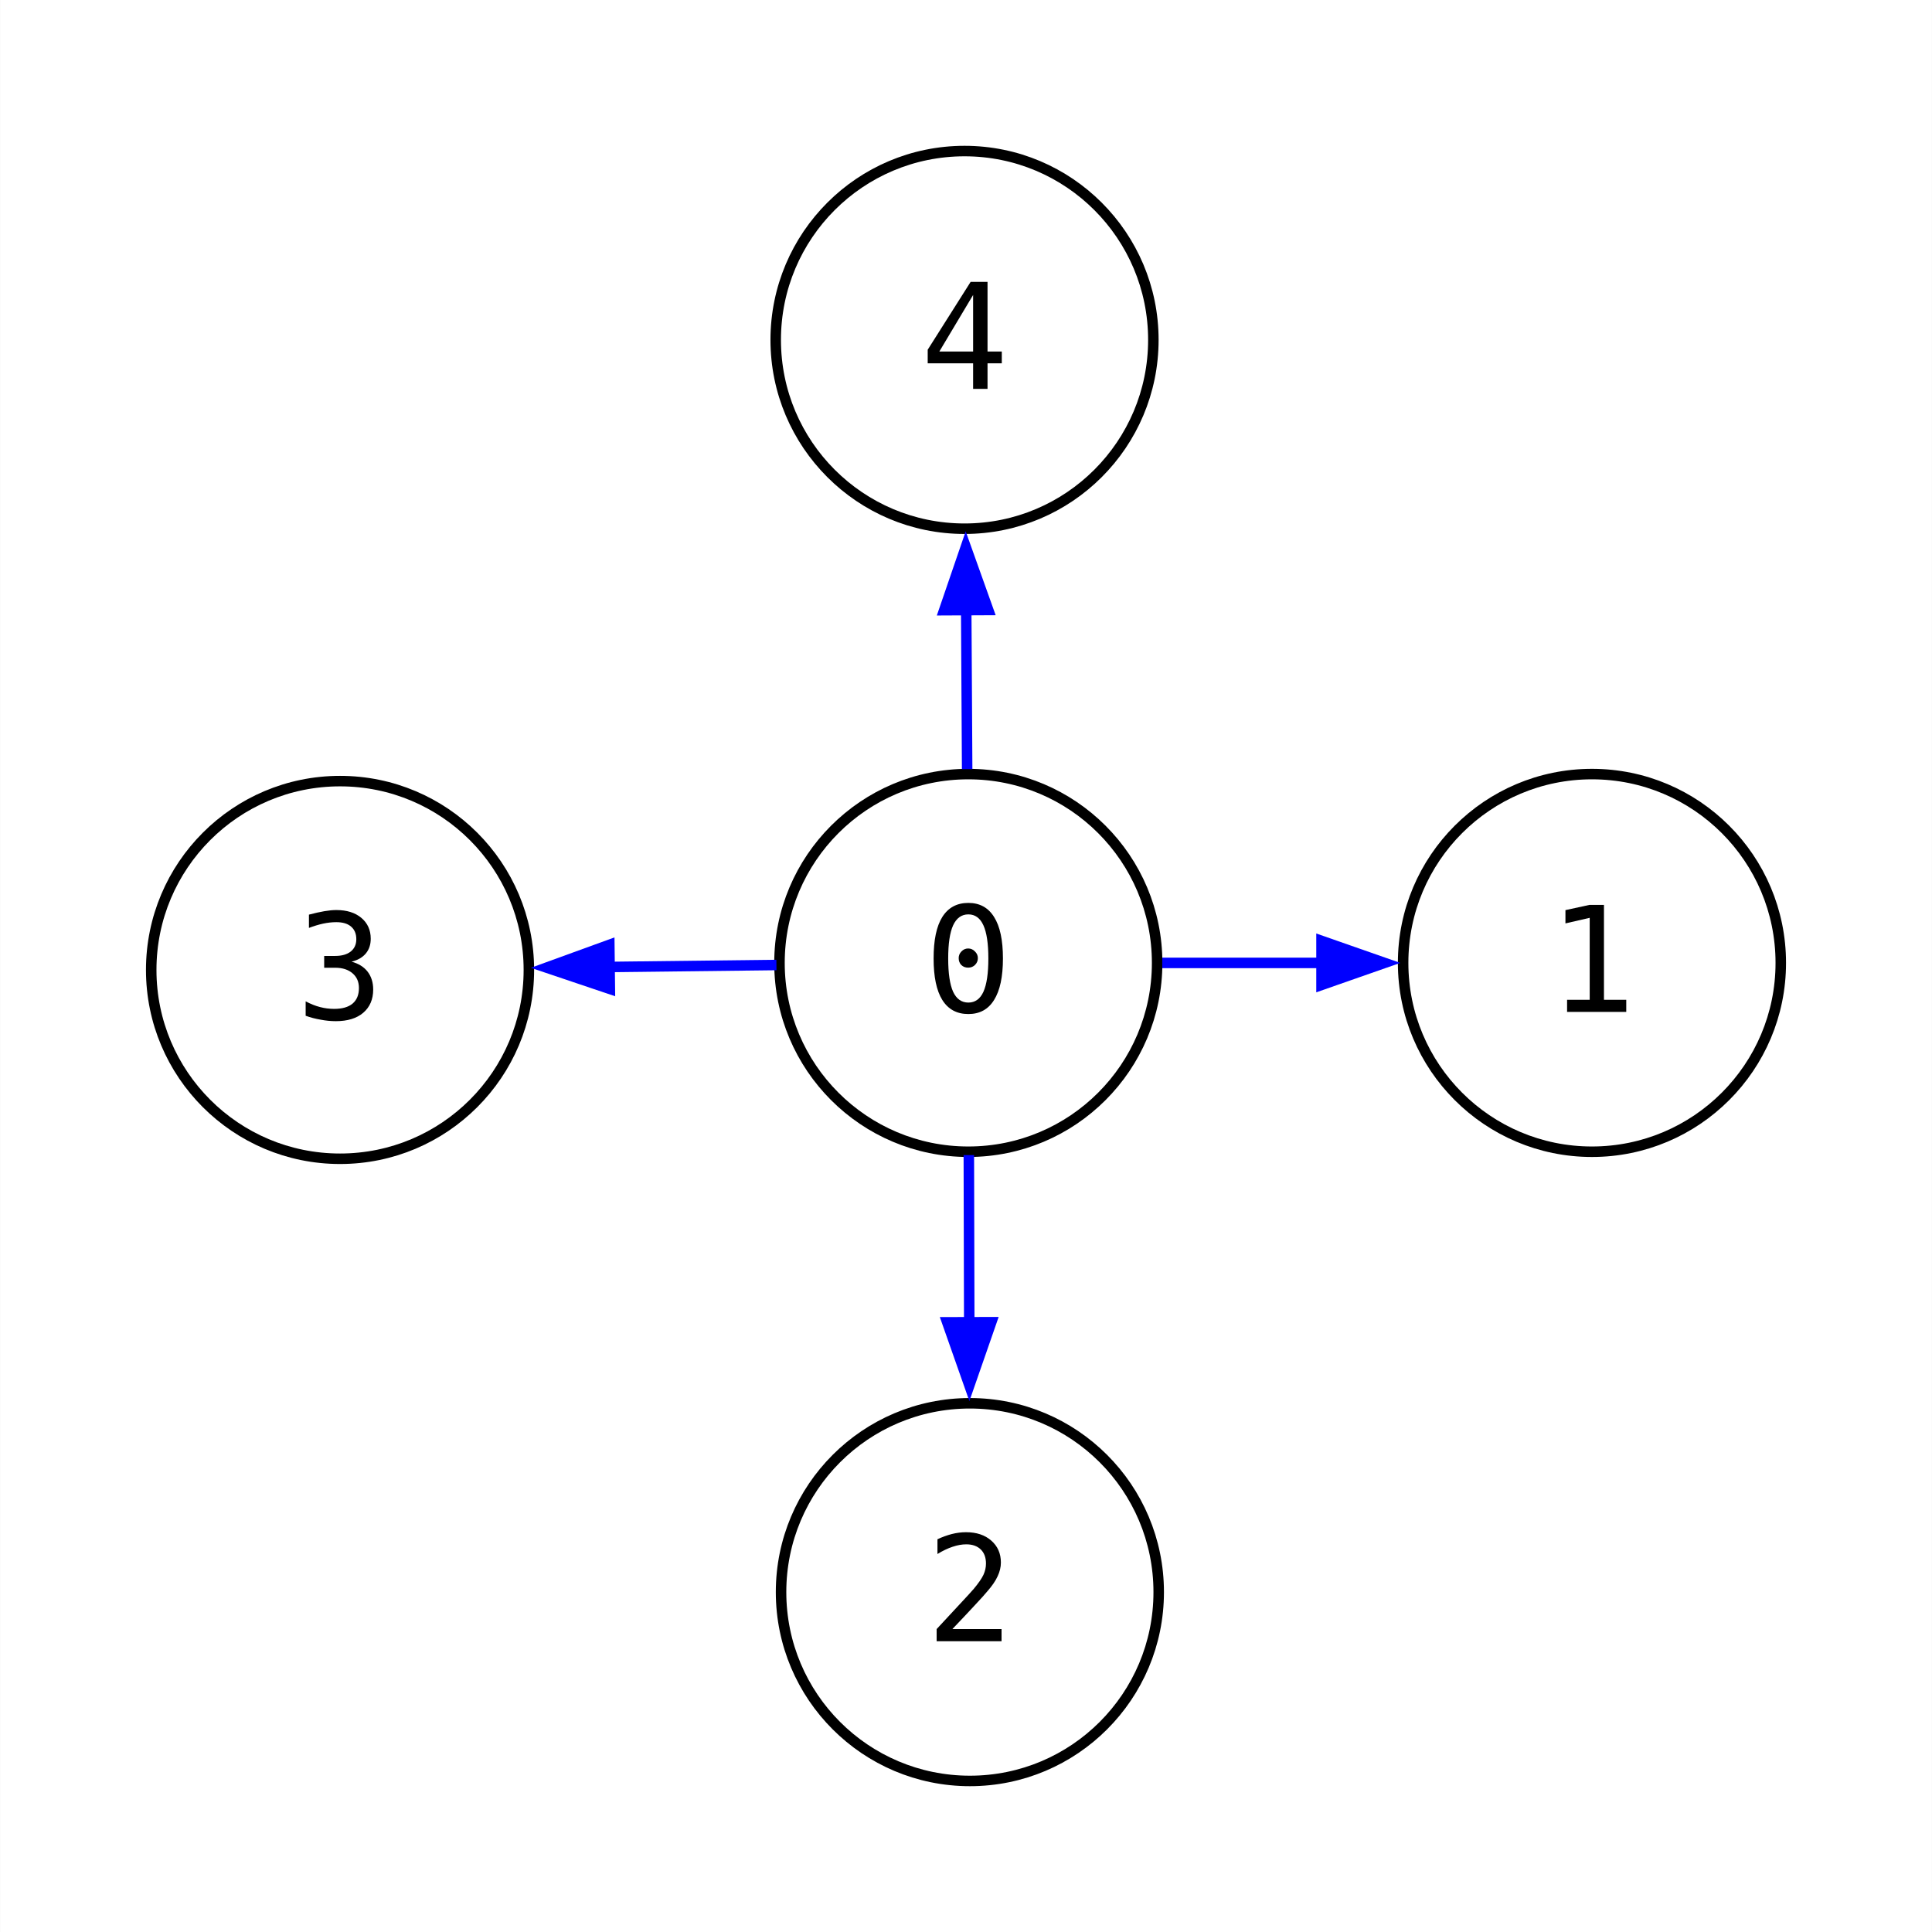
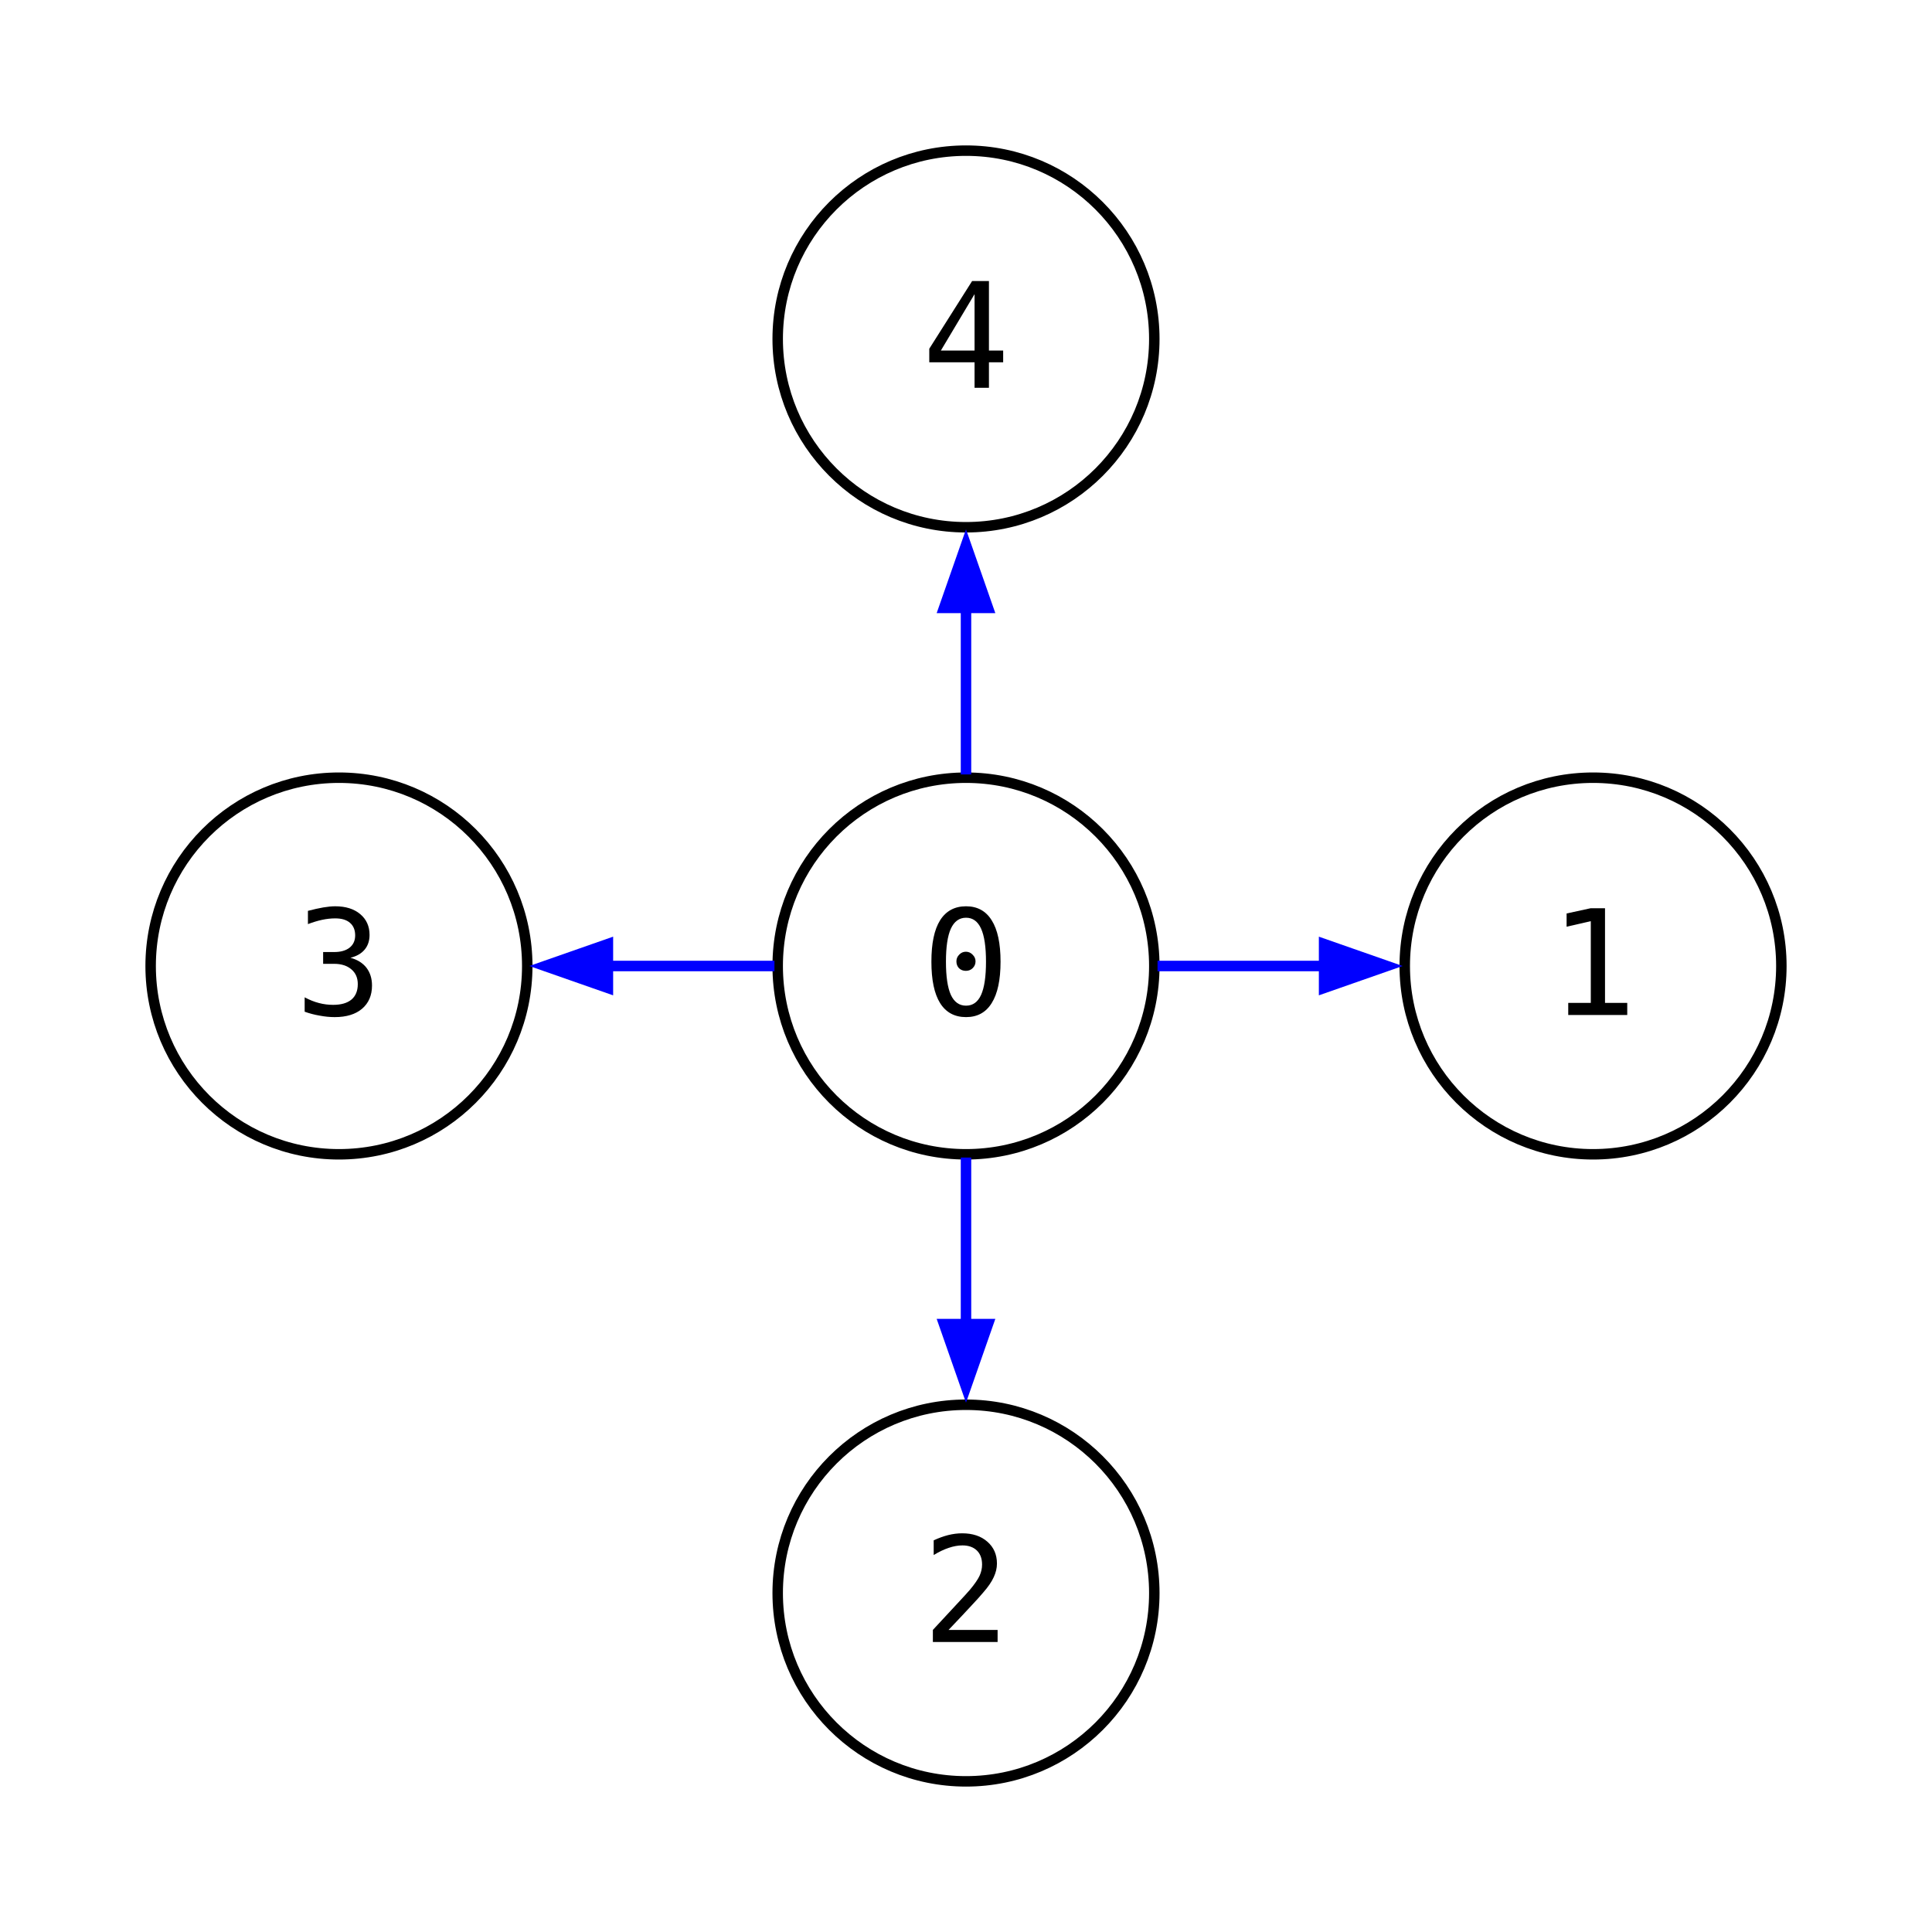
- <svg xmlns="http://www.w3.org/2000/svg" width="184pt" height="184pt" viewBox="0.00 0.00 184.14 184.17">
-   <g id="graph0" class="graph" transform="scale(1 1) rotate(0) translate(14.4 169.77)">
-     <polygon fill="white" stroke="none" points="-14.4,14.4 -14.4,-169.77 169.74,-169.77 169.74,14.4 -14.4,14.4" />
+ <svg xmlns="http://www.w3.org/2000/svg" width="185pt" height="185pt" viewBox="0.00 0.00 184.68 184.68">
+   <g id="graph0" class="graph" transform="scale(1 1) rotate(0) translate(14.4 170.28)">
+     <polygon fill="white" stroke="none" points="-14.4,14.4 -14.4,-170.28 170.28,-170.28 170.28,14.4 -14.4,14.4" />
    <g id="node1" class="node">
-       <ellipse fill="none" stroke="black" cx="77.89" cy="-77.98" rx="18" ry="18" />
-       <text text-anchor="middle" x="77.89" y="-73.31" font-family="monospace" font-size="14.00">0</text>
+       <ellipse fill="none" stroke="black" cx="77.94" cy="-77.94" rx="18" ry="18" />
+       <text text-anchor="middle" x="77.94" y="-73.26" font-family="monospace" font-size="14.00">0</text>
    </g>
    <g id="node2" class="node">
-       <ellipse fill="none" stroke="black" cx="137.34" cy="-77.98" rx="18" ry="18" />
-       <text text-anchor="middle" x="137.34" y="-73.31" font-family="monospace" font-size="14.00">1</text>
+       <ellipse fill="none" stroke="black" cx="137.88" cy="-77.94" rx="18" ry="18" />
+       <text text-anchor="middle" x="137.88" y="-73.26" font-family="monospace" font-size="14.00">1</text>
    </g>
    <g id="edge1" class="edge">
-       <path fill="none" stroke="blue" d="M96.38,-77.98C101.23,-77.98 106.56,-77.98 111.71,-77.98" />
-       <polygon fill="blue" stroke="blue" points="111.56,-80.08 117.56,-77.98 111.56,-75.88 111.56,-80.08" />
+       <path fill="none" stroke="blue" d="M96.25,-77.94C101.36,-77.94 107.01,-77.94 112.46,-77.94" />
+       <polygon fill="blue" stroke="blue" points="112.17,-80.04 118.17,-77.94 112.17,-75.84 112.17,-80.04" />
    </g>
    <g id="node3" class="node">
-       <ellipse fill="none" stroke="black" cx="78.04" cy="-18" rx="18" ry="18" />
-       <text text-anchor="middle" x="78.04" y="-13.32" font-family="monospace" font-size="14.00">2</text>
+       <ellipse fill="none" stroke="black" cx="77.94" cy="-18" rx="18" ry="18" />
+       <text text-anchor="middle" x="77.94" y="-13.32" font-family="monospace" font-size="14.00">2</text>
    </g>
    <g id="edge2" class="edge">
-       <path fill="none" stroke="blue" d="M77.94,-59.66C77.95,-54.54 77.97,-48.89 77.98,-43.44" />
-       <polygon fill="blue" stroke="blue" points="80.08,-43.73 77.99,-37.72 75.88,-43.72 80.08,-43.73" />
+       <path fill="none" stroke="blue" d="M77.94,-59.63C77.94,-54.52 77.94,-48.87 77.94,-43.42" />
+       <polygon fill="blue" stroke="blue" points="80.04,-43.71 77.94,-37.71 75.84,-43.71 80.04,-43.71" />
    </g>
    <g id="node4" class="node">
-       <ellipse fill="none" stroke="black" cx="18" cy="-77.31" rx="18" ry="18" />
-       <text text-anchor="middle" x="18" y="-72.63" font-family="monospace" font-size="14.00">3</text>
+       <ellipse fill="none" stroke="black" cx="18" cy="-77.94" rx="18" ry="18" />
+       <text text-anchor="middle" x="18" y="-73.26" font-family="monospace" font-size="14.00">3</text>
    </g>
    <g id="edge3" class="edge">
-       <path fill="none" stroke="blue" d="M59.6,-77.78C54.49,-77.72 48.84,-77.66 43.4,-77.59" />
-       <polygon fill="blue" stroke="blue" points="43.72,-75.5 37.7,-77.53 43.67,-79.7 43.72,-75.5" />
+       <path fill="none" stroke="blue" d="M59.63,-77.94C54.52,-77.94 48.87,-77.94 43.42,-77.94" />
+       <polygon fill="blue" stroke="blue" points="43.71,-75.84 37.71,-77.94 43.71,-80.04 43.71,-75.84" />
    </g>
    <g id="node5" class="node">
-       <ellipse fill="none" stroke="black" cx="77.53" cy="-137.37" rx="18" ry="18" />
-       <text text-anchor="middle" x="77.53" y="-132.7" font-family="monospace" font-size="14.00">4</text>
+       <ellipse fill="none" stroke="black" cx="77.94" cy="-137.88" rx="18" ry="18" />
+       <text text-anchor="middle" x="77.94" y="-133.21" font-family="monospace" font-size="14.00">4</text>
    </g>
    <g id="edge4" class="edge">
-       <path fill="none" stroke="blue" d="M77.78,-96.45C77.75,-101.3 77.72,-106.62 77.69,-111.77" />
-       <polygon fill="blue" stroke="blue" points="75.59,-111.6 77.65,-117.61 79.79,-111.62 75.59,-111.6" />
+       <path fill="none" stroke="blue" d="M77.94,-96.25C77.94,-101.36 77.94,-107.01 77.94,-112.45" />
+       <polygon fill="blue" stroke="blue" points="75.84,-112.17 77.94,-118.17 80.04,-112.17 75.84,-112.17" />
    </g>
  </g>
</svg>
